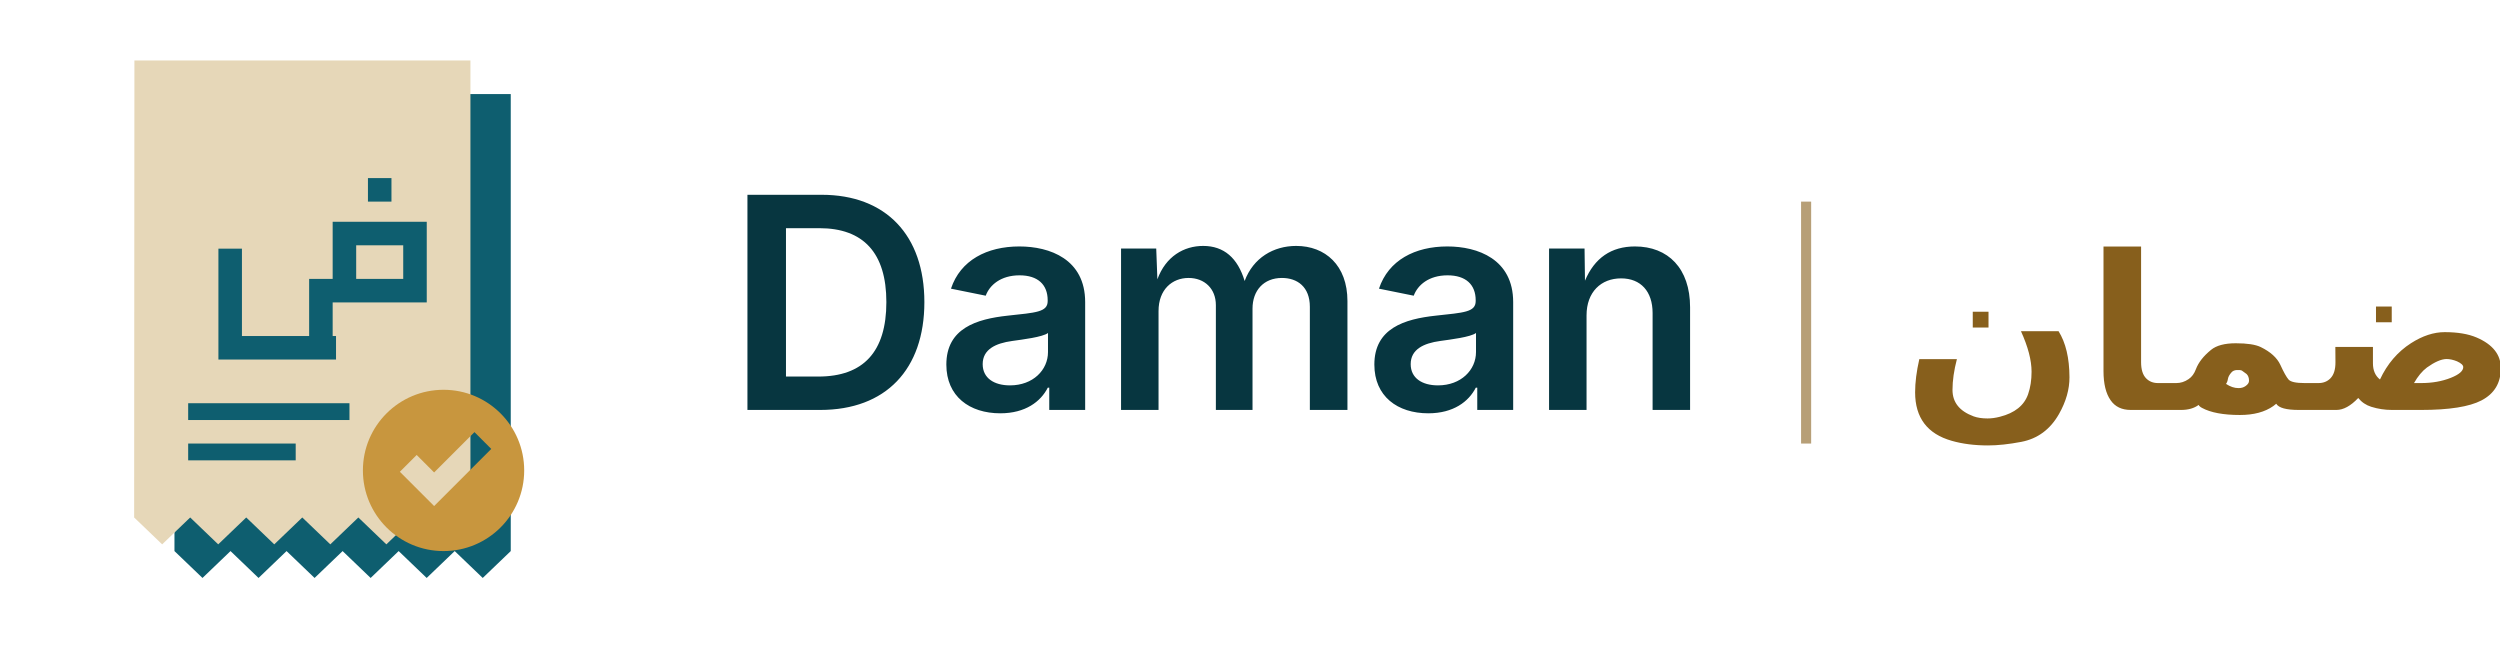
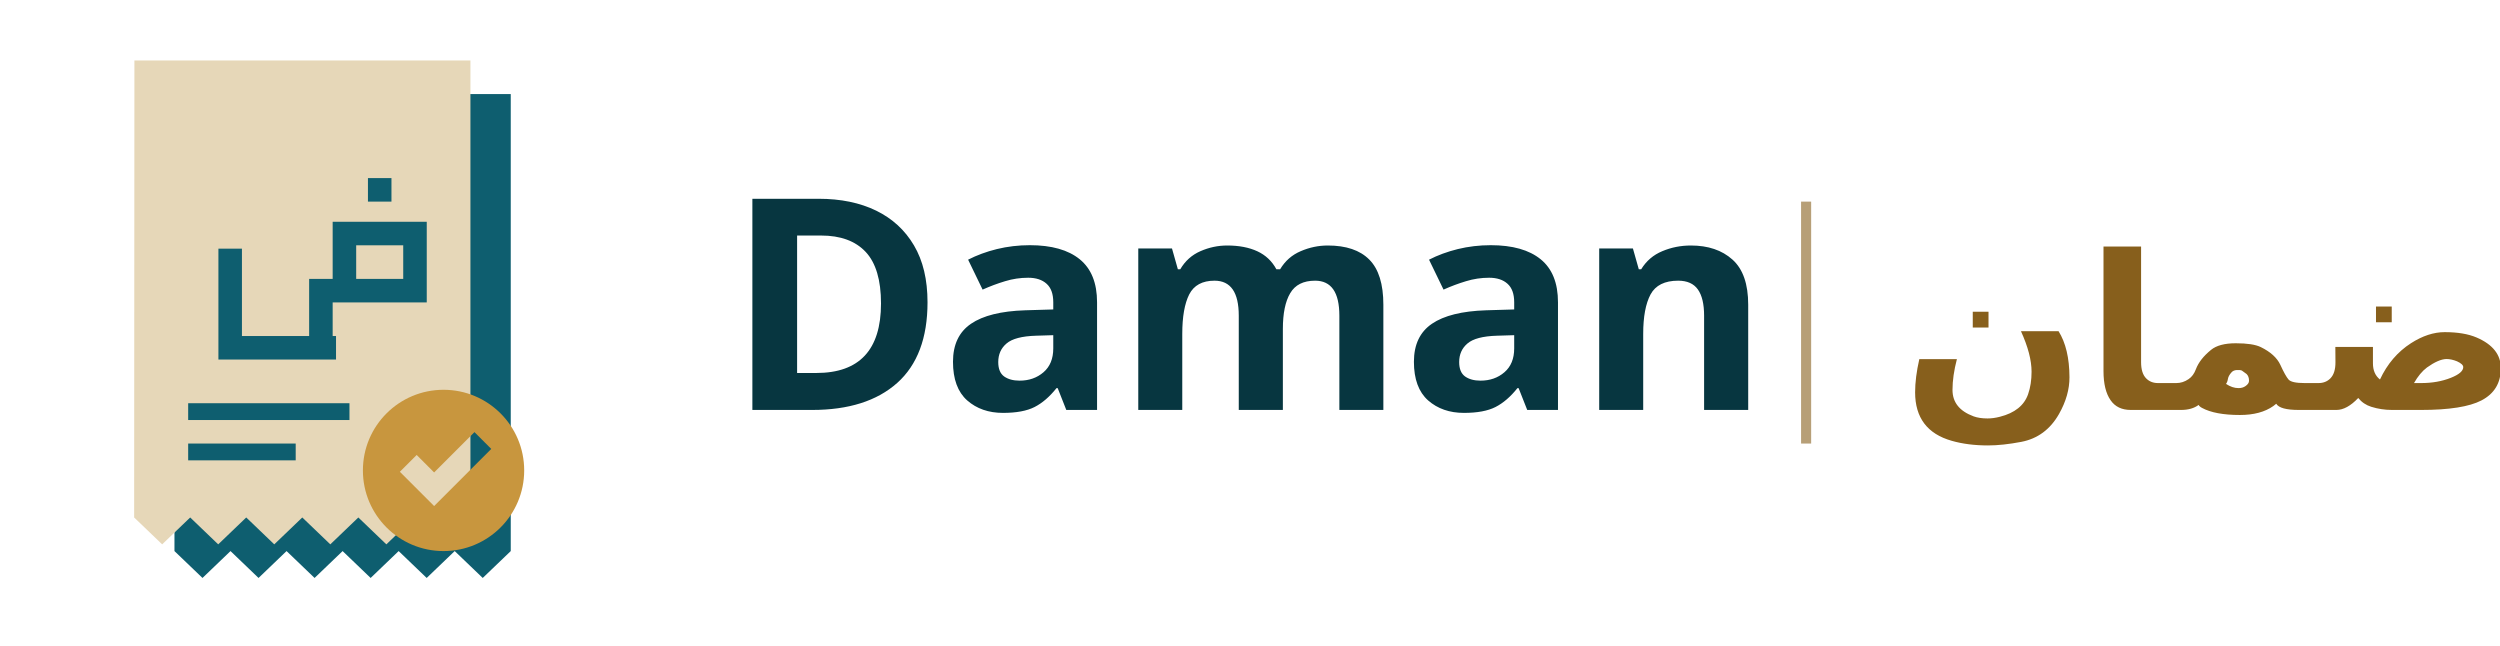
<svg xmlns="http://www.w3.org/2000/svg" viewBox="0 0 372 96" role="img" aria-label="Daman ضمان">
  <g>
    <path d="M26 14H76V82l-4.17 4l-4.17 -4l-4.17 4l-4.17 -4l-4.17 4l-4.17 -4l-4.17 4l-4.17 -4l-4.17 4l-4.17 -4l-4.17 4l-4.17 -4Z" fill="#0e5e6f" fill-rule="evenodd" />
    <path d="M20 9H70V77l-4.17 4l-4.17 -4l-4.17 4l-4.17 -4l-4.17 4l-4.17 -4l-4.17 4l-4.17 -4l-4.17 4l-4.17 -4l-4.17 4l-4.17 -4Z" fill="#e6d7b8" fill-rule="evenodd" />
    <path d="M49.5 33h14v12h-14ZM53 36.5h7v5h-7ZM46 41.5h3.5v8.5h-3.5ZM32.5 50h17.5v3.5h-17.5ZM32.5 37h3.5v13h-3.5ZM54.75 26.5h3.5v3.5h-3.5ZM28 60h24v2.5h-24ZM28 66h16v2.5h-16Z" fill="#0e5e6f" fill-rule="evenodd" />
    <path d="M54 70a12 12 0 1 0 24 0a12 12 0 1 0 -24 0ZM59.5 70.2L62 67.7L64.6 70.3L70.6 64.3L73.1 66.8L64.6 75.3Z" fill="#c8963e" fill-rule="evenodd" />
  </g>
-   <text x="108" y="61" font-family="Inter, sans-serif" font-weight="600" font-size="44" letter-spacing="-0.6" fill="#073640">Daman</text>
+   <text x="108" y="61" font-family="'Plus Jakarta Sans', sans-serif" font-weight="600" font-size="44" letter-spacing="-0.6" fill="#073640">Daman</text>
  <rect x="268" y="30" width="1.5" height="36" fill="#875f1c" opacity="0.6" />
  <text x="283" y="61" font-family="'IBM Plex Sans Arabic', sans-serif" font-weight="600" font-size="32" fill="#875f1c">ضمان</text>
</svg>
